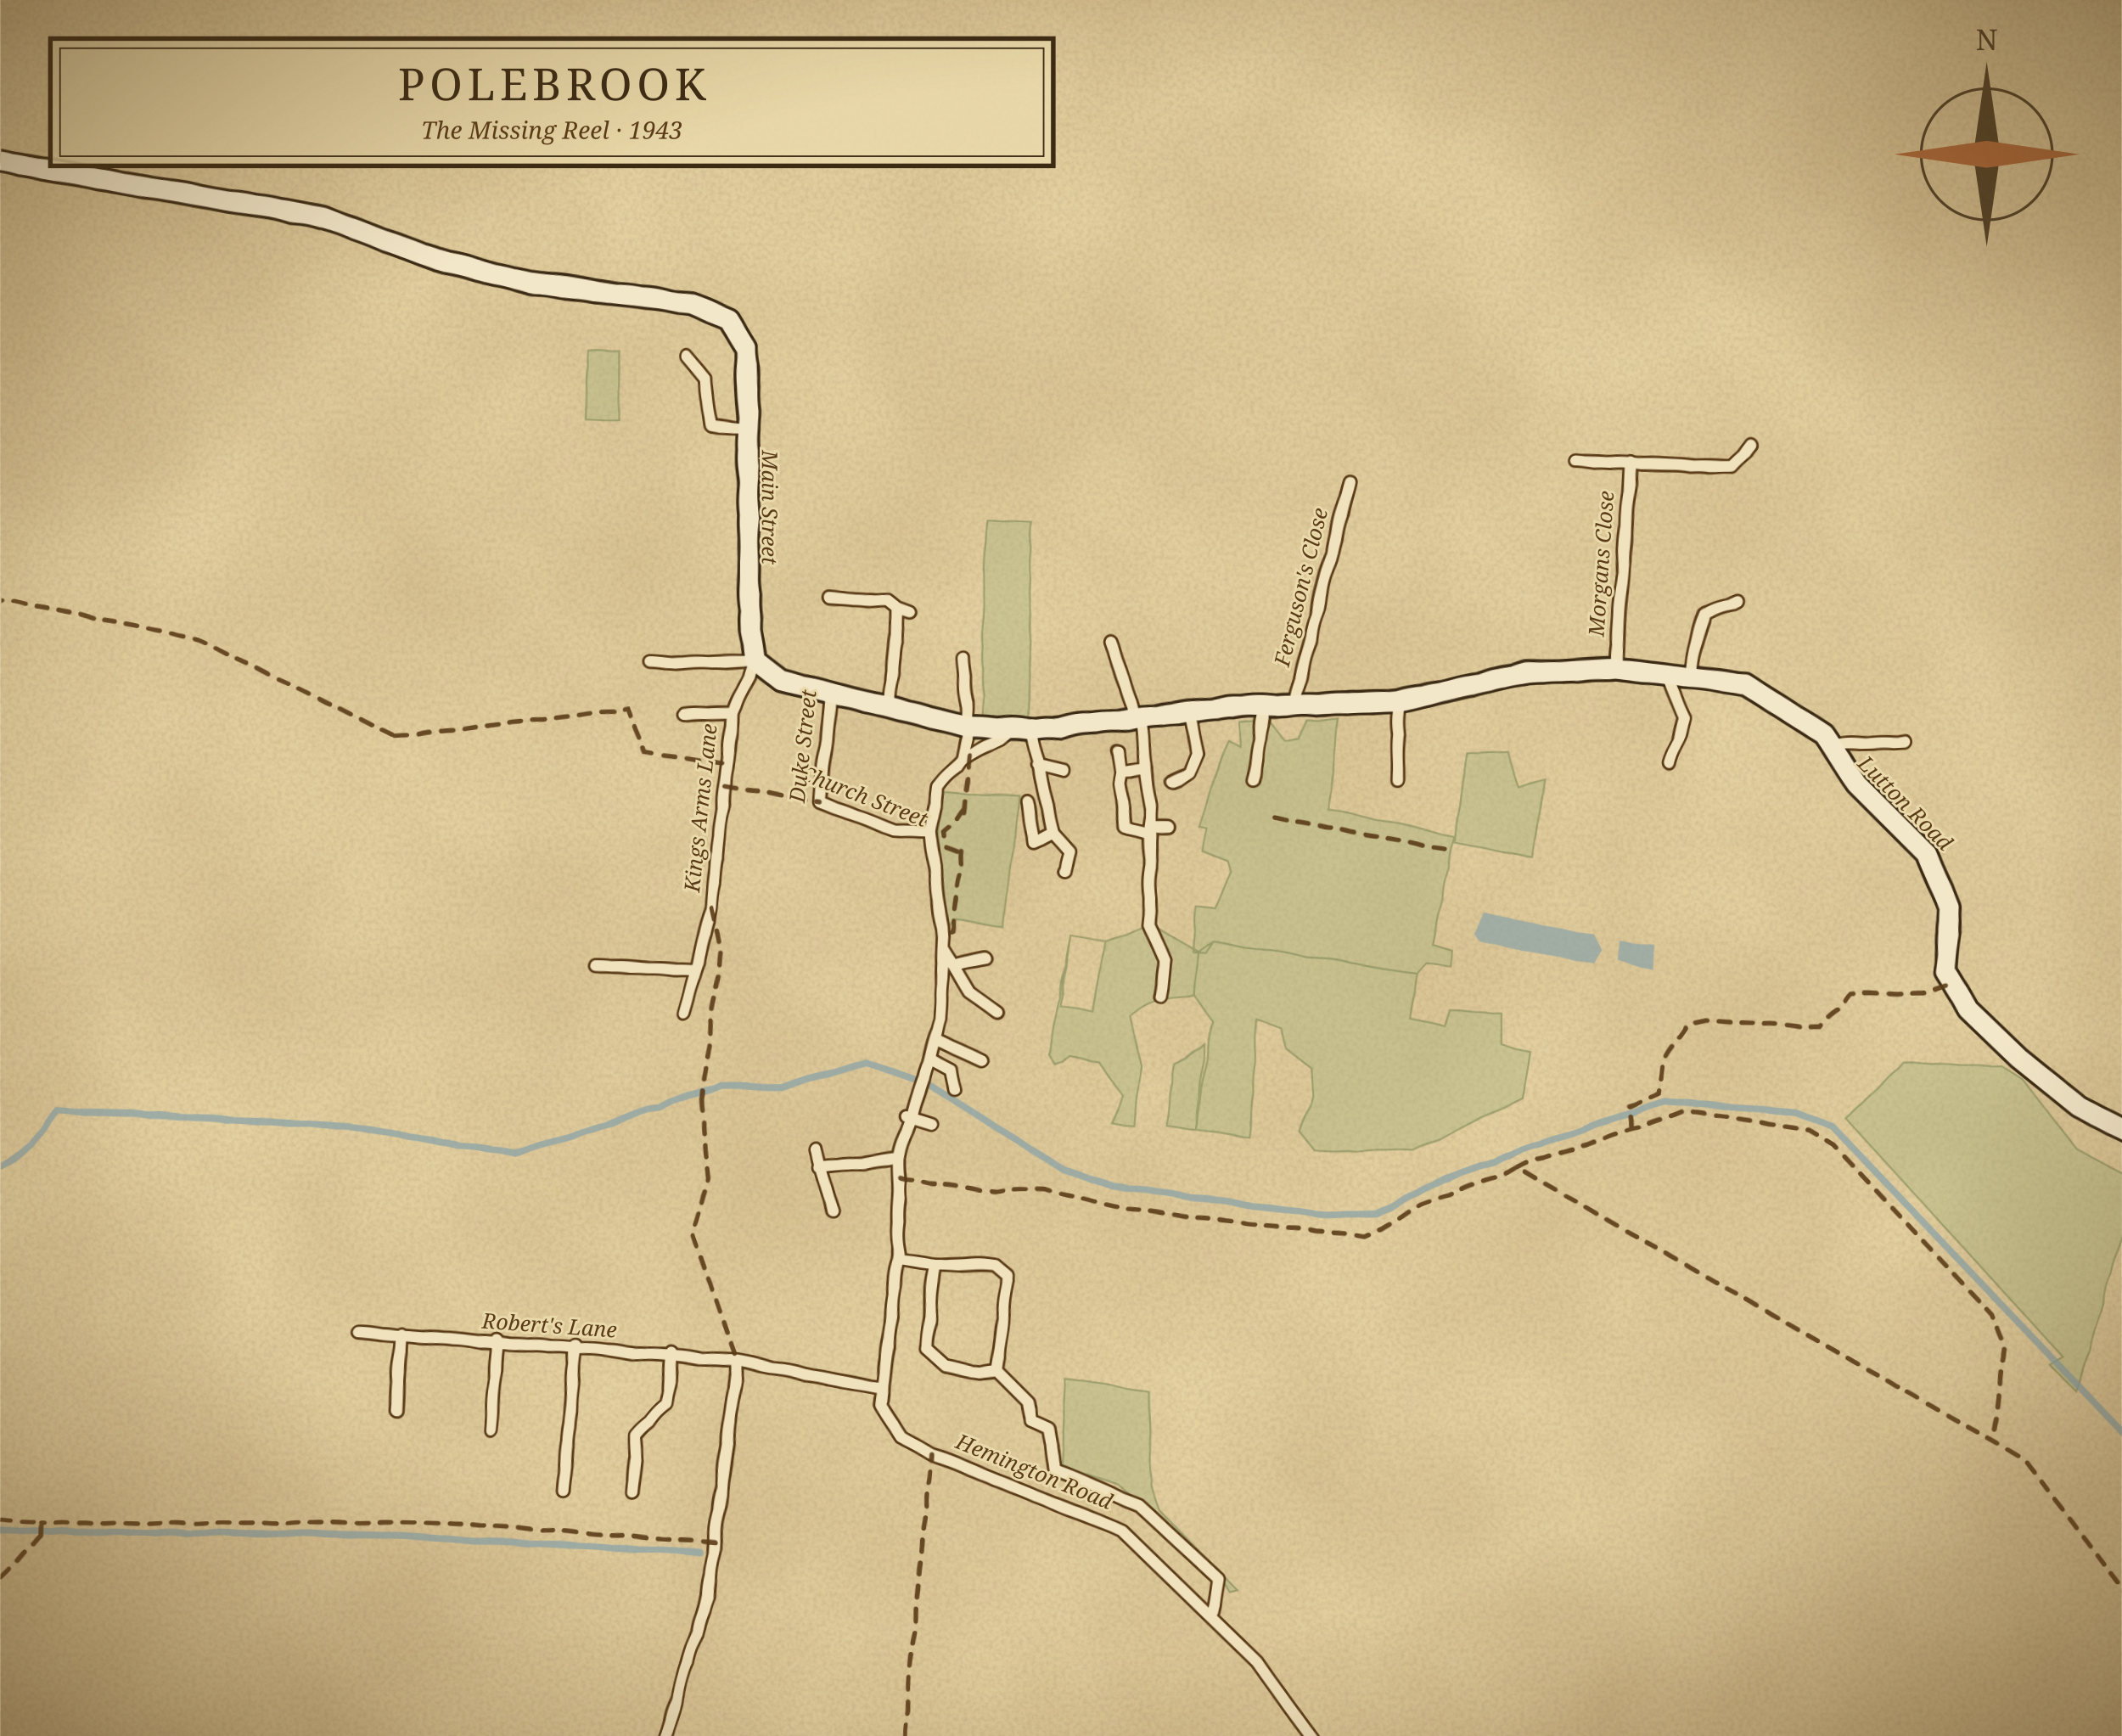
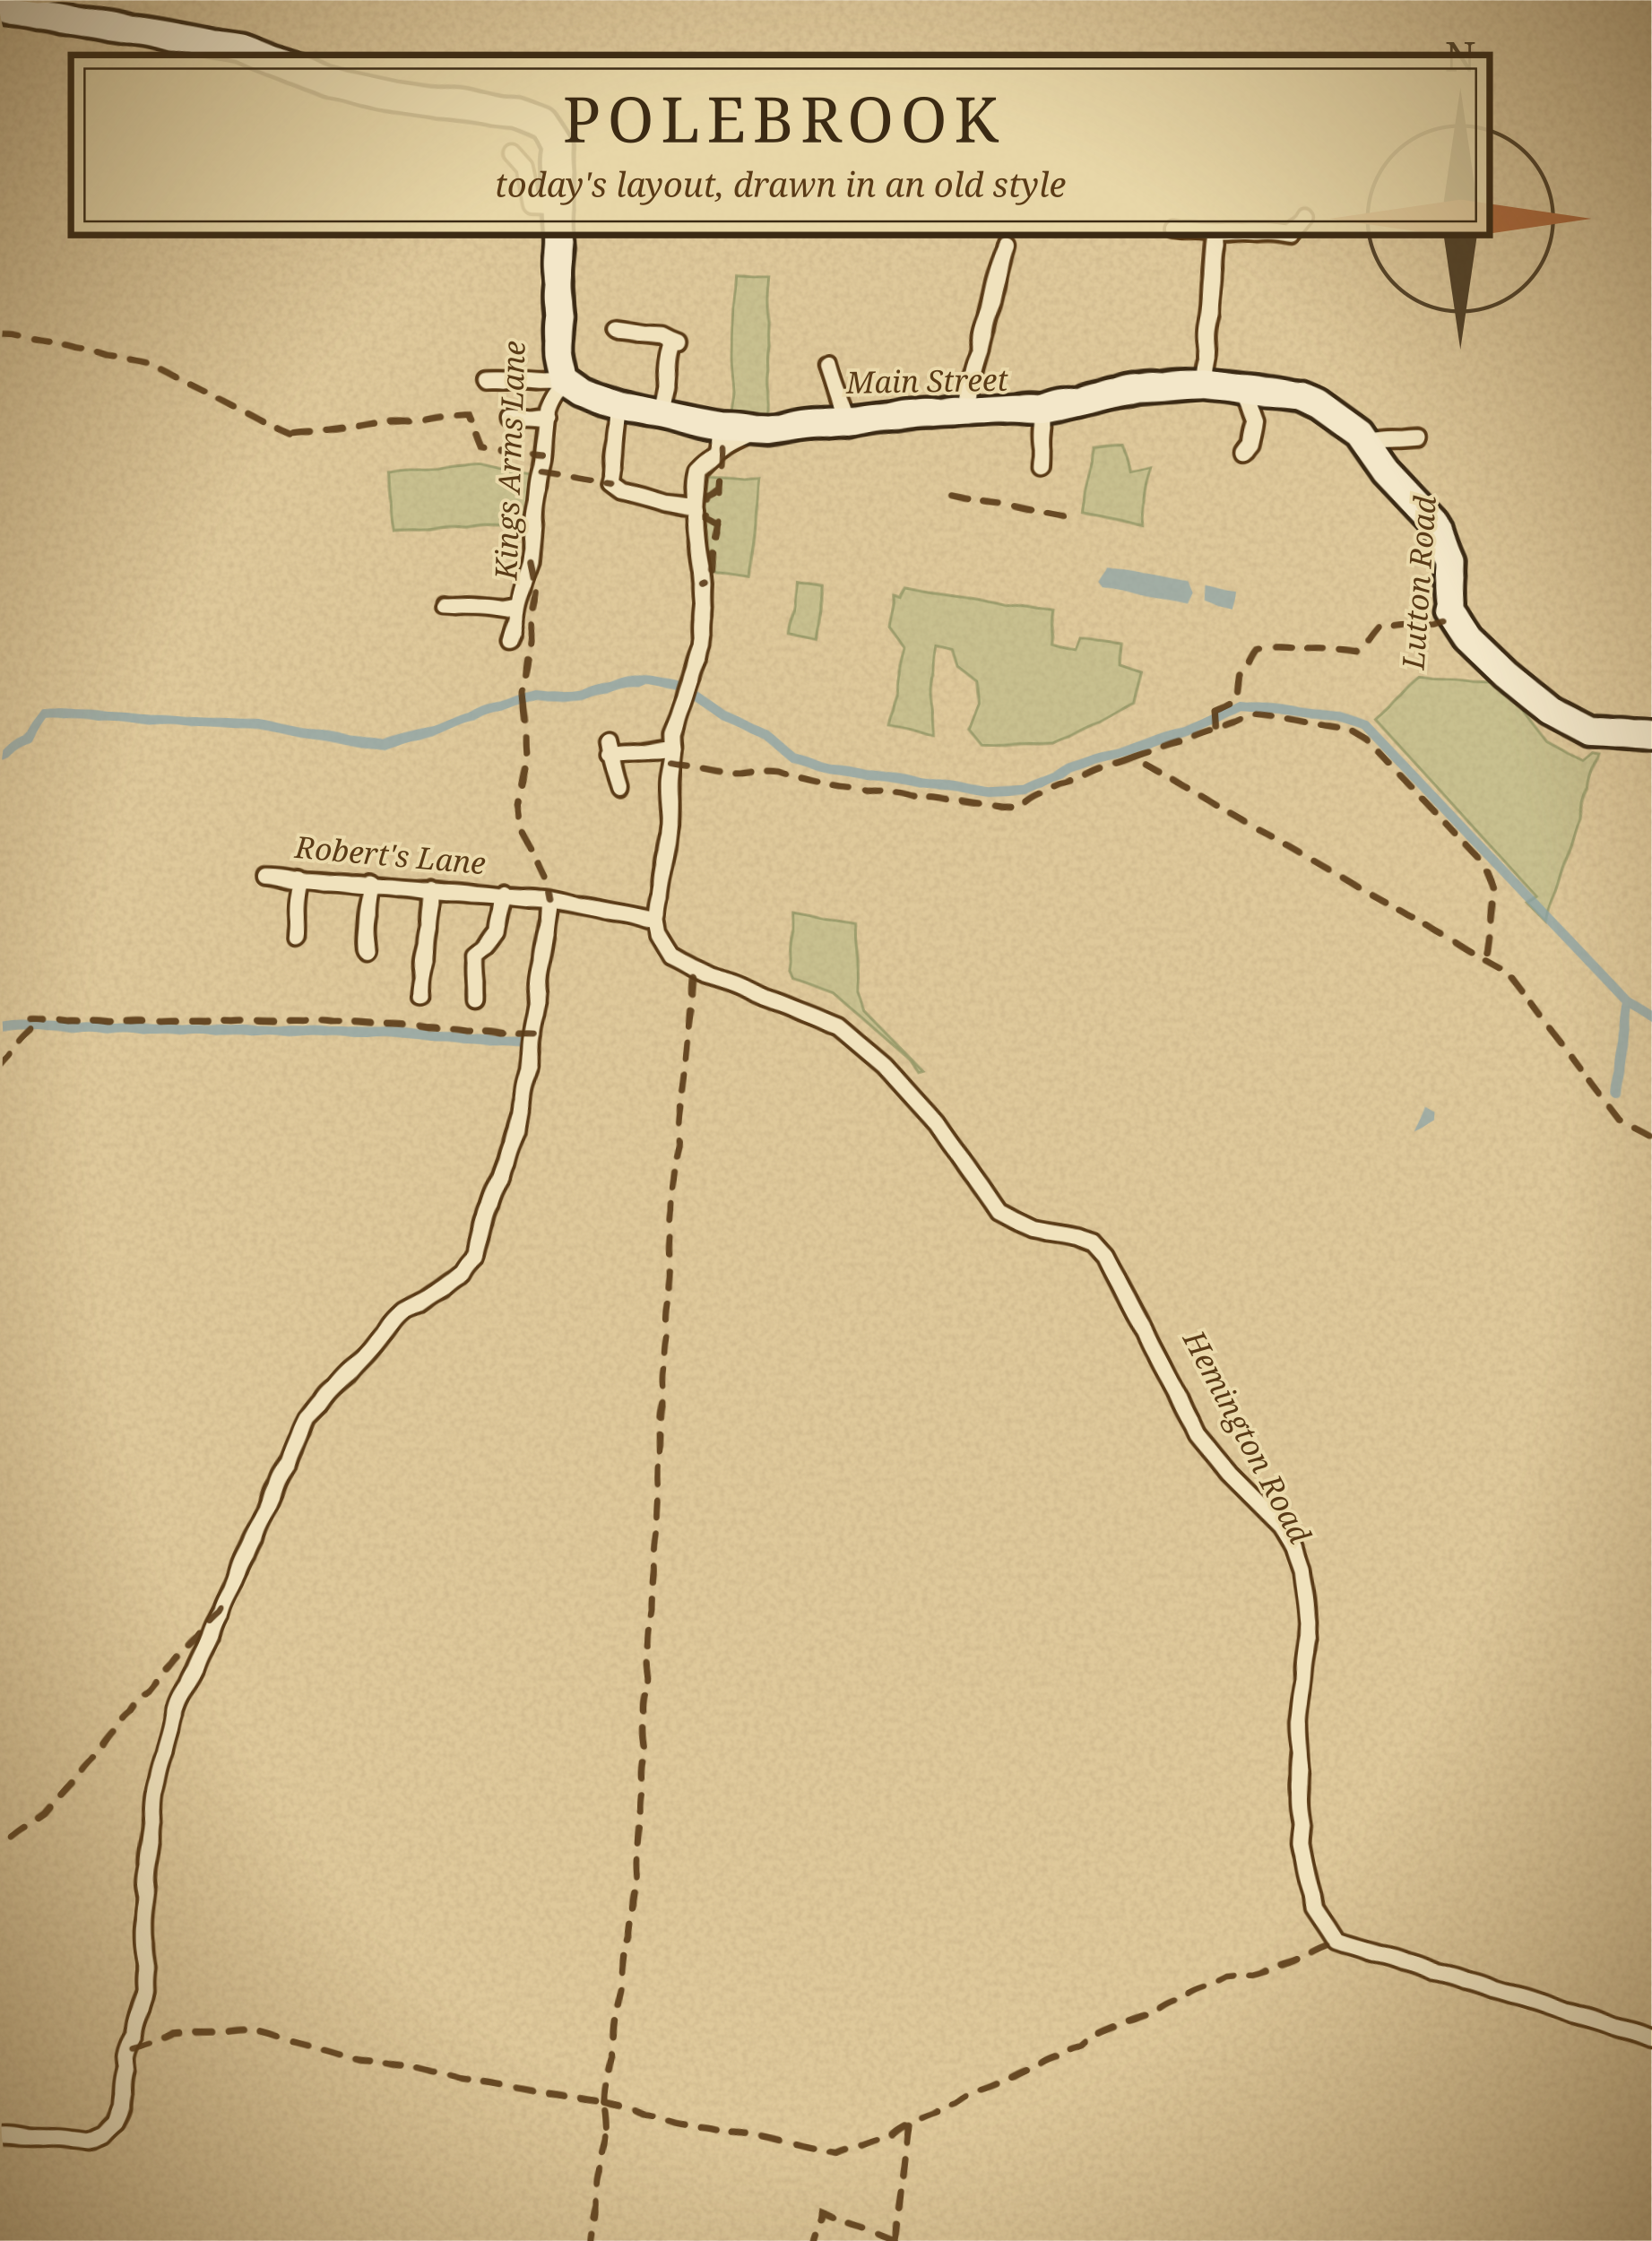
- <svg xmlns="http://www.w3.org/2000/svg" width="1000" height="818" viewBox="250 150 1100 900" font-family="Georgia,serif">
+ <svg xmlns="http://www.w3.org/2000/svg" width="1000" height="1357" viewBox="250 230 1150 1560" font-family="Georgia,serif">
  <defs>
    <filter id="paper" x="0" y="0" width="100%" height="100%">
-       <feTurbulence type="fractalNoise" baseFrequency="0.01" numOctaves="4" seed="7" />
+       <feTurbulence type="fractalNoise" baseFrequency="0" numOctaves="4" seed="7" />
      <feColorMatrix type="matrix" values="0 0 0 0 0.55 0 0 0 0 0.40 0 0 0 0 0.20 0 0 0 0.55 -0.05" />
    </filter>
    <filter id="speck">
-       <feTurbulence type="fractalNoise" baseFrequency="0.45" numOctaves="2" seed="3" />
+       <feTurbulence type="fractalNoise" baseFrequency="0.24" numOctaves="2" seed="3" />
      <feColorMatrix type="matrix" values="0 0 0 0 0.3 0 0 0 0 0.2 0 0 0 0 0.1 0 0 0 0.35 -0.12" />
    </filter>
    <radialGradient id="vig" cx="50%" cy="50%" r="75%">
      <stop offset="60%" stop-color="#6b4a1f" stop-opacity="0" />
      <stop offset="100%" stop-color="#4a2f0e" stop-opacity="0.65" />
    </radialGradient>
    <filter id="rough">
-       <feTurbulence baseFrequency="0.03" numOctaves="2" seed="2" result="t" />
-       <feDisplacementMap in="SourceGraphic" in2="t" scale="2.4" />
+       <feTurbulence baseFrequency="0.02" numOctaves="2" seed="2" result="t" />
+       <feDisplacementMap in="SourceGraphic" in2="t" scale="4.56" />
    </filter>
-     <path id="minor" d="M920 514L949 399M1087 496L1095 389M1066 388L1126 391M1126 391L1147 391L1157 380M752 526L748 543L735 557L732 581M715 750L674 755M732 581L713 580L674 565M674 565L680 510M710 516L715 465L721 467M641 492L629 519L618 620M732 581L738 635L737 678L715 750L715 802L706 878L717 895L732 903L831 943L901 1011M632 855L705 869M901 1011L945 1072L954 1079L1010 1094L1026 1116M435 840L632 855M851 666L853 647L845 629L846 568L841 521M857 555L866 550L870 540L866 518M632 855L616 977L578 1104L571 1115M672 745L681 777M618 620L604 675M782 565L785 586L795 581L784 528M558 650L608 652M1125 499L1133 467L1150 461M507 844L504 891M548 847L541 922M598 851L595 877L579 894L578 924M1113 498L1123 522L1115 545M838 521L825 482M629 519L604 520M715 802L734 805L730 849L740 858L757 861L766 860L772 811L765 805L734 805M974 513L974 554M715 465L710 461L679 459M878 985L881 968L840 930L796 911L793 890L784 886L783 877L766 860M905 515L899 554M641 492L587 493M637 372L618 370L615 346L605 334M457 841L455 881M751 526L749 491M844 549L831 550L830 556L833 579L845 582M829 539L831 550M855 578L846 578M795 581L804 591L801 601M776 528L748 543M766 674L752 664L738 641M760 646L745 649M787 545L801 549M734 688L758 699M744 714L742 704L731 698M732 732L719 728M1198 535L1237 534" />
-     <path id="major" d="M637 350L636 330L627 315L608 307L524 296L476 284L417 262L226 229L37 204M1195 530L1154 504L1087 496L1041 498L974 513L886 516L784 528L751 526L654 502L641 492L638 476L637 350M1454 743L1354 737L1327 723L1296 698L1270 673L1258 653L1260 620L1248 592L1212 556L1195 530" />
+     <path id="minor" d="M920 514L949 399M1087 496L1095 390M1066 388L1126 391M1126 391L1147 391L1157 380M752 526L748 543L735 557L732 581M716 750L674 755M732 581L713 580L682 571L674 565M674 565L680 511M710 517L716 465L721 467M641 493L630 514L618 620M732 581L738 635L737 678L717 740L715 802L705 869L707 879L717 895L732 903L832 943L865 971L901 1011M632 855L705 869M901 1011L945 1073L968 1084L998 1089L1010 1094L1019 1104L1084 1229L1105 1255L1141 1291L1150 1306L1156 1323L1160 1359L1153 1428L1155 1513L1164 1557L1179 1580L1434 1658L1495 1668L1524 1669L1577 1658M435 840L632 855M632 855L616 977L608 1015L578 1104L571 1115L531 1142L462 1216L371 1420L356 1478L350 1543L350 1614L336 1661L334 1696L329 1707L320 1715L309 1719L239 1714L200 1707L159 1684L133 1674L68 1665M673 745L681 777M618 620L604 675M558 650L608 652M507 844L504 891M549 848L541 922M599 851L595 878L579 894L579 924M1113 498L1123 522L1120 539L1115 545M838 521L825 482M630 519L604 520M974 513L974 554M716 465L710 462L679 459M641 493L587 493M638 372L620 372L615 346L605 335M457 841L455 881M777 528L748 543M1198 535L1237 534" />
+     <path id="major" d="M637 351L637 330L628 315L608 307L524 296L476 285L417 262L226 230M1195 530L1167 510L1154 504L1087 496L1041 499L974 513L886 516L784 528L752 526L680 511L654 502L641 493L638 476L637 351M1594 714L1504 741L1454 743L1355 737L1328 723L1297 698L1271 673L1258 653L1260 621L1248 593L1213 556L1195 530" />
  </defs>
-   <rect x="250" y="150" width="1100" height="900" fill="#e6d3a3" />
-   <rect x="250" y="150" width="1100" height="900" filter="url(#paper)" />
-   <rect x="250" y="150" width="1100" height="900" filter="url(#speck)" />
+   <rect x="250" y="230" width="1150" height="1560" fill="#e6d3a3" />
+   <rect x="250" y="230" width="1150" height="1560" filter="url(#paper)" />
+   <rect x="250" y="230" width="1150" height="1560" filter="url(#speck)" />
  <g filter="url(#rough)">
-     <path d="M1031 539L1036 557L1050 553L1044 594L1003 586L1010 540L1031 539ZM759 443L761 419L784 420L783 522L759 521L759 443ZM748 561L739 560L736 564L737 620L740 629L745 626L769 630L778 562L748 561ZM804 634L799 671L816 674L822 637L804 634ZM801 864L845 871L846 919L851 933L891 974L887 975L881 965L829 919L800 910L801 864ZM868 665L871 643L879 638L984 654L980 677L998 681L1001 673L1028 675L1028 691L1043 695L1039 719L982 746L931 746L923 736L930 718L929 703L916 693L913 682L901 678L897 739L869 735L878 679L868 665ZM858 701L874 691L869 735L854 733L858 701ZM793 696L804 634L822 637L847 629L871 643L868 665L849 668L835 676L841 702L837 733L826 732L831 717L819 700L804 697L796 701L793 696ZM869 619L880 621L888 602L886 596L873 591L875 579L871 578L886 533L892 536L892 524L908 524L916 534L923 533L927 523L943 522L938 569L1003 583L992 639L1002 642L1001 650L989 649L984 654L879 638L875 644L868 643L869 619ZM1236 700L1287 702L1298 709L1326 745L1352 759L1357 752L1361 753L1326 871L1312 857L1319 853L1206 729L1236 700ZM570 331L570 367L553 367L554 331L570 331Z" fill="#9fae78" fill-opacity=".35" stroke="#6f7d4a" stroke-width="1" stroke-opacity=".5" />
-     <path d="M1019 623L1014 634L1017 638L1076 649L1080 642L1076 634L1019 623ZM1089 637L1108 640L1107 653L1088 647L1089 637Z" fill="#8aa3a8" fill-opacity=".7" />
-     <path d="" fill="none" stroke="#8aa3a8" stroke-width="9" stroke-linecap="round" stroke-linejoin="round" opacity=".7" />
-     <path d="M1375 991L1383 927L1199 733L1180 726L1112 720L992 763L963 779L937 780L826 764L801 756L730 711M1433 957L1383 927M112 942L436 945L612 954M730 711L698 700L654 713L623 712L517 748L429 733L279 725L266 743L250 754L219 748L186 753" fill="none" stroke="#8aa3a8" stroke-width="3.5" stroke-linecap="round" opacity=".75" />
-     <path d="" fill="none" stroke="#5a3b17" stroke-width="3" stroke-dasharray="10 5" opacity=".8" />
+     <path d="M620 592L523 598L520 558L584 552L624 560L620 592ZM1031 539L1036 557L1050 554L1044 594L1003 586L1010 540L1031 539ZM759 443L761 420L784 421L783 522L759 521L759 443ZM748 561L739 560L736 564L740 629L745 626L770 630L778 562L748 561ZM804 634L799 671L817 674L822 637L804 634ZM801 864L845 872L846 919L851 933L891 974L888 975L882 966L829 920L801 910L798 904L801 864ZM868 665L871 643L875 644L879 638L984 655L981 677L998 681L1001 673L1029 676L1028 691L1043 696L1039 719L982 746L932 747L923 736L930 718L929 703L916 693L913 682L901 679L897 700L898 740L869 735L878 679L868 665ZM1237 700L1287 703L1298 709L1326 745L1352 759L1357 752L1362 753L1326 871L1312 857L1319 853L1206 729L1237 700Z" fill="#9fae78" fill-opacity=".35" stroke="#6f7d4a" stroke-width="1.9" stroke-opacity=".5" />
+     <path d="M1020 624L1014 634L1017 638L1076 649L1080 642L1077 634L1020 624ZM1089 637L1109 640L1107 653L1088 647L1089 637ZM1241 999L1233 1016L1247 1008L1247 1002L1241 999Z" fill="#8aa3a8" fill-opacity=".7" />
+     <path d="" fill="none" stroke="#8aa3a8" stroke-width="17.1" stroke-linecap="round" stroke-linejoin="round" opacity=".7" />
+     <path d="M1375 991L1383 927L1199 733L1181 727L1112 720L1075 737L993 763L963 779L937 780L827 764L801 756L782 740L754 728L730 711M1607 959L1591 965L1434 957L1383 927M81 940L518 947L612 954M730 711L723 706L698 701L654 713L623 713L517 748L429 733L279 725L267 743L250 754L219 748L186 753" fill="none" stroke="#8aa3a8" stroke-width="6.65" stroke-linecap="round" opacity=".75" />
+     <path d="" fill="none" stroke="#5a3b17" stroke-width="5.7" stroke-dasharray="19 9.5" opacity=".8" />
    <g fill="none" stroke-linecap="round" stroke-linejoin="round">
-       <use href="#minor" stroke="#5a3b17" stroke-width="8" />
-       <use href="#major" stroke="#3b2a14" stroke-width="13" />
-       <use href="#minor" stroke="#f0e2bd" stroke-width="5.5" />
-       <use href="#major" stroke="#f3e7c9" stroke-width="10" />
+       <use href="#minor" stroke="#5a3b17" stroke-width="15.2" />
+       <use href="#major" stroke="#3b2a14" stroke-width="24.7" />
+       <use href="#minor" stroke="#f0e2bd" stroke-width="10.45" />
+       <use href="#major" stroke="#f3e7c9" stroke-width="19" />
    </g>
-     <path d="M454 531L575 517L584 540L626 545M625 557L674 565M613 719L616 760L608 789L632 855M126 442L204 458L257 461L352 481L454 531M716 760L759 767L791 766L833 776L957 791L986 774L1036 755L1299 906L1377 1009L1533 1091M1036 755L1123 725L1187 735L1200 743L1282 831L1289 848L1283 896M271 946L80 1141M704 1301L716 1073L732 903M620 949L482 939L271 939M748 591L743 632L738 635M177 933L271 939L271 946M618 620L623 642L613 719M910 573L1000 590M752 541L749 571M749 569L739 581L740 589L748 592M1094 723L1109 716L1112 699L1124 681L1133 678L1193 682L1209 665L1246 664L1262 659M1095 734L1094 723" fill="none" stroke="#5a3b17" stroke-width="2.4" stroke-linecap="round" stroke-dasharray="6 6" opacity=".9" />
+     <path d="M454 531L575 517L584 540L626 545M626 557L674 565M614 719L616 761L609 789L612 807L630 843L632 855M402 1348L279 1491L69 1645M204 458L257 461L352 481L454 533M716 760L760 767L791 766L833 776L957 791L986 774L1037 755L1283 897L1299 906L1377 1009L1534 1091M856 2176L658 1801M671 1710L670 1693L500 1663L425 1642L369 1644L337 1657M1037 755L1123 726L1188 736L1200 743L1283 831L1289 848L1283 897M871 1788L882 1707L1103 1605L1122 1605L1179 1580M271 946L80 1141M871 1788L925 1913M670 1693L691 1544L717 1074L732 903M621 949L483 939L271 939M748 591L743 632L738 635M618 620L623 642L613 711L614 719M911 573L1000 590M752 541L749 571M749 569L741 574L739 581L740 589L748 593M1094 723L1109 716L1112 699L1124 681L1133 678L1193 682L1209 665L1247 664L1262 659M1095 734L1094 723M871 1788L822 1770L802 1831L787 1839L658 1801L671 1710M670 1693L718 1706L830 1727L870 1715L882 1707" fill="none" stroke="#5a3b17" stroke-width="4.56" stroke-linecap="round" stroke-dasharray="11.4 11.4" opacity=".9" />
  </g>
-   <g font-size="11" font-style="italic" fill="#5a3b17" stroke="#ead9ab" stroke-width="2.5" paint-order="stroke" text-anchor="middle">
-     <text transform="translate(935 457) rotate(-76)" dy="-7">Ferguson's Close</text>
-     <text transform="translate(1091 443) rotate(-86)" dy="-7">Morgans Close</text>
-     <text transform="translate(694 573) rotate(21)" dy="-7">Church Street</text>
-     <text transform="translate(677 538) rotate(-84)" dy="-7">Duke Street</text>
-     <text transform="translate(624 570) rotate(-84)" dy="-7">Kings Arms Lane</text>
-     <text transform="translate(782 923) rotate(22)" dy="-7">Hemington Road</text>
-     <text transform="translate(534 848) rotate(4)" dy="-7">Robert's Lane</text>
-     <text transform="translate(638 413) rotate(90)" dy="-7">Main Street</text>
-     <text transform="translate(1230 574) rotate(45)" dy="-7">Lutton Road</text>
+   <g font-size="20.9" font-style="italic" fill="#5a3b17" stroke="#ead9ab" stroke-width="4.75" paint-order="stroke" text-anchor="middle">
+     <text transform="translate(626 551) rotate(-88)" dy="-13.3">Kings Arms Lane</text>
+     <text transform="translate(1100 1240) rotate(62)" dy="-13.3">Hemington Road</text>
+     <text transform="translate(520 846) rotate(5)" dy="-13.3">Robert's Lane</text>
+     <text transform="translate(896 516) rotate(-1)" dy="-13.3">Main Street</text>
+     <text transform="translate(1259 637) rotate(-86)" dy="-13.3">Lutton Road</text>
  </g>
-   <g transform="translate(1280 230)" stroke="#3b2a14" fill="#3b2a14" opacity=".85">
-     <circle r="34" fill="none" stroke-width="1.4" />
-     <path d="M0 -48 L7 0 L0 48 L-7 0Z" stroke="none" />
-     <path d="M-48 0 L0 -7 L48 0 L0 7Z" fill="#a8592a" stroke="none" />
-     <text y="-54" text-anchor="middle" stroke="none" font-size="15">N</text>
+   <g transform="translate(1267 382)" stroke="#3b2a14" fill="#3b2a14" opacity=".85">
+     <circle r="64.6" fill="none" stroke-width="2.66" />
+     <path d="M0 -91.2 L13.3 0 L0 91.2 L-13.3 0Z" stroke="none" />
+     <path d="M-91.2 0 L0 -13.3 L91.2 0 L0 13.3Z" fill="#a8592a" stroke="none" />
+     <text y="-102.6" text-anchor="middle" stroke="none" font-size="28.5">N</text>
  </g>
-   <rect x="276" y="170" width="520" height="66" fill="#ead9ab" fill-opacity=".85" stroke="#3b2a14" stroke-width="2.4" />
-   <rect x="281" y="175" width="510" height="56" fill="none" stroke="#3b2a14" stroke-width="0.8" />
-   <text x="536" y="202" text-anchor="middle" font-size="23" fill="#3b2a14" letter-spacing="2.5">POLEBROOK</text>
-   <text x="536" y="222" text-anchor="middle" font-size="12.5" font-style="italic" fill="#5a3b17">The Missing Reel · 1943</text>
-   <rect x="250" y="150" width="1100" height="900" fill="url(#vig)" />
+   <rect x="299.4" y="268" width="988" height="125.4" fill="#ead9ab" fill-opacity=".85" stroke="#3b2a14" stroke-width="4.56" />
+   <rect x="308.9" y="277.5" width="969" height="106.4" fill="none" stroke="#3b2a14" stroke-width="1.52" />
+   <text x="793.4" y="328.8" text-anchor="middle" font-size="43.7" fill="#3b2a14" letter-spacing="4.75">POLEBROOK</text>
+   <text x="793.4" y="366.8" text-anchor="middle" font-size="23.75" font-style="italic" fill="#5a3b17">today's layout, drawn in an old style</text>
+   <rect x="250" y="230" width="1150" height="1560" fill="url(#vig)" />
</svg>
